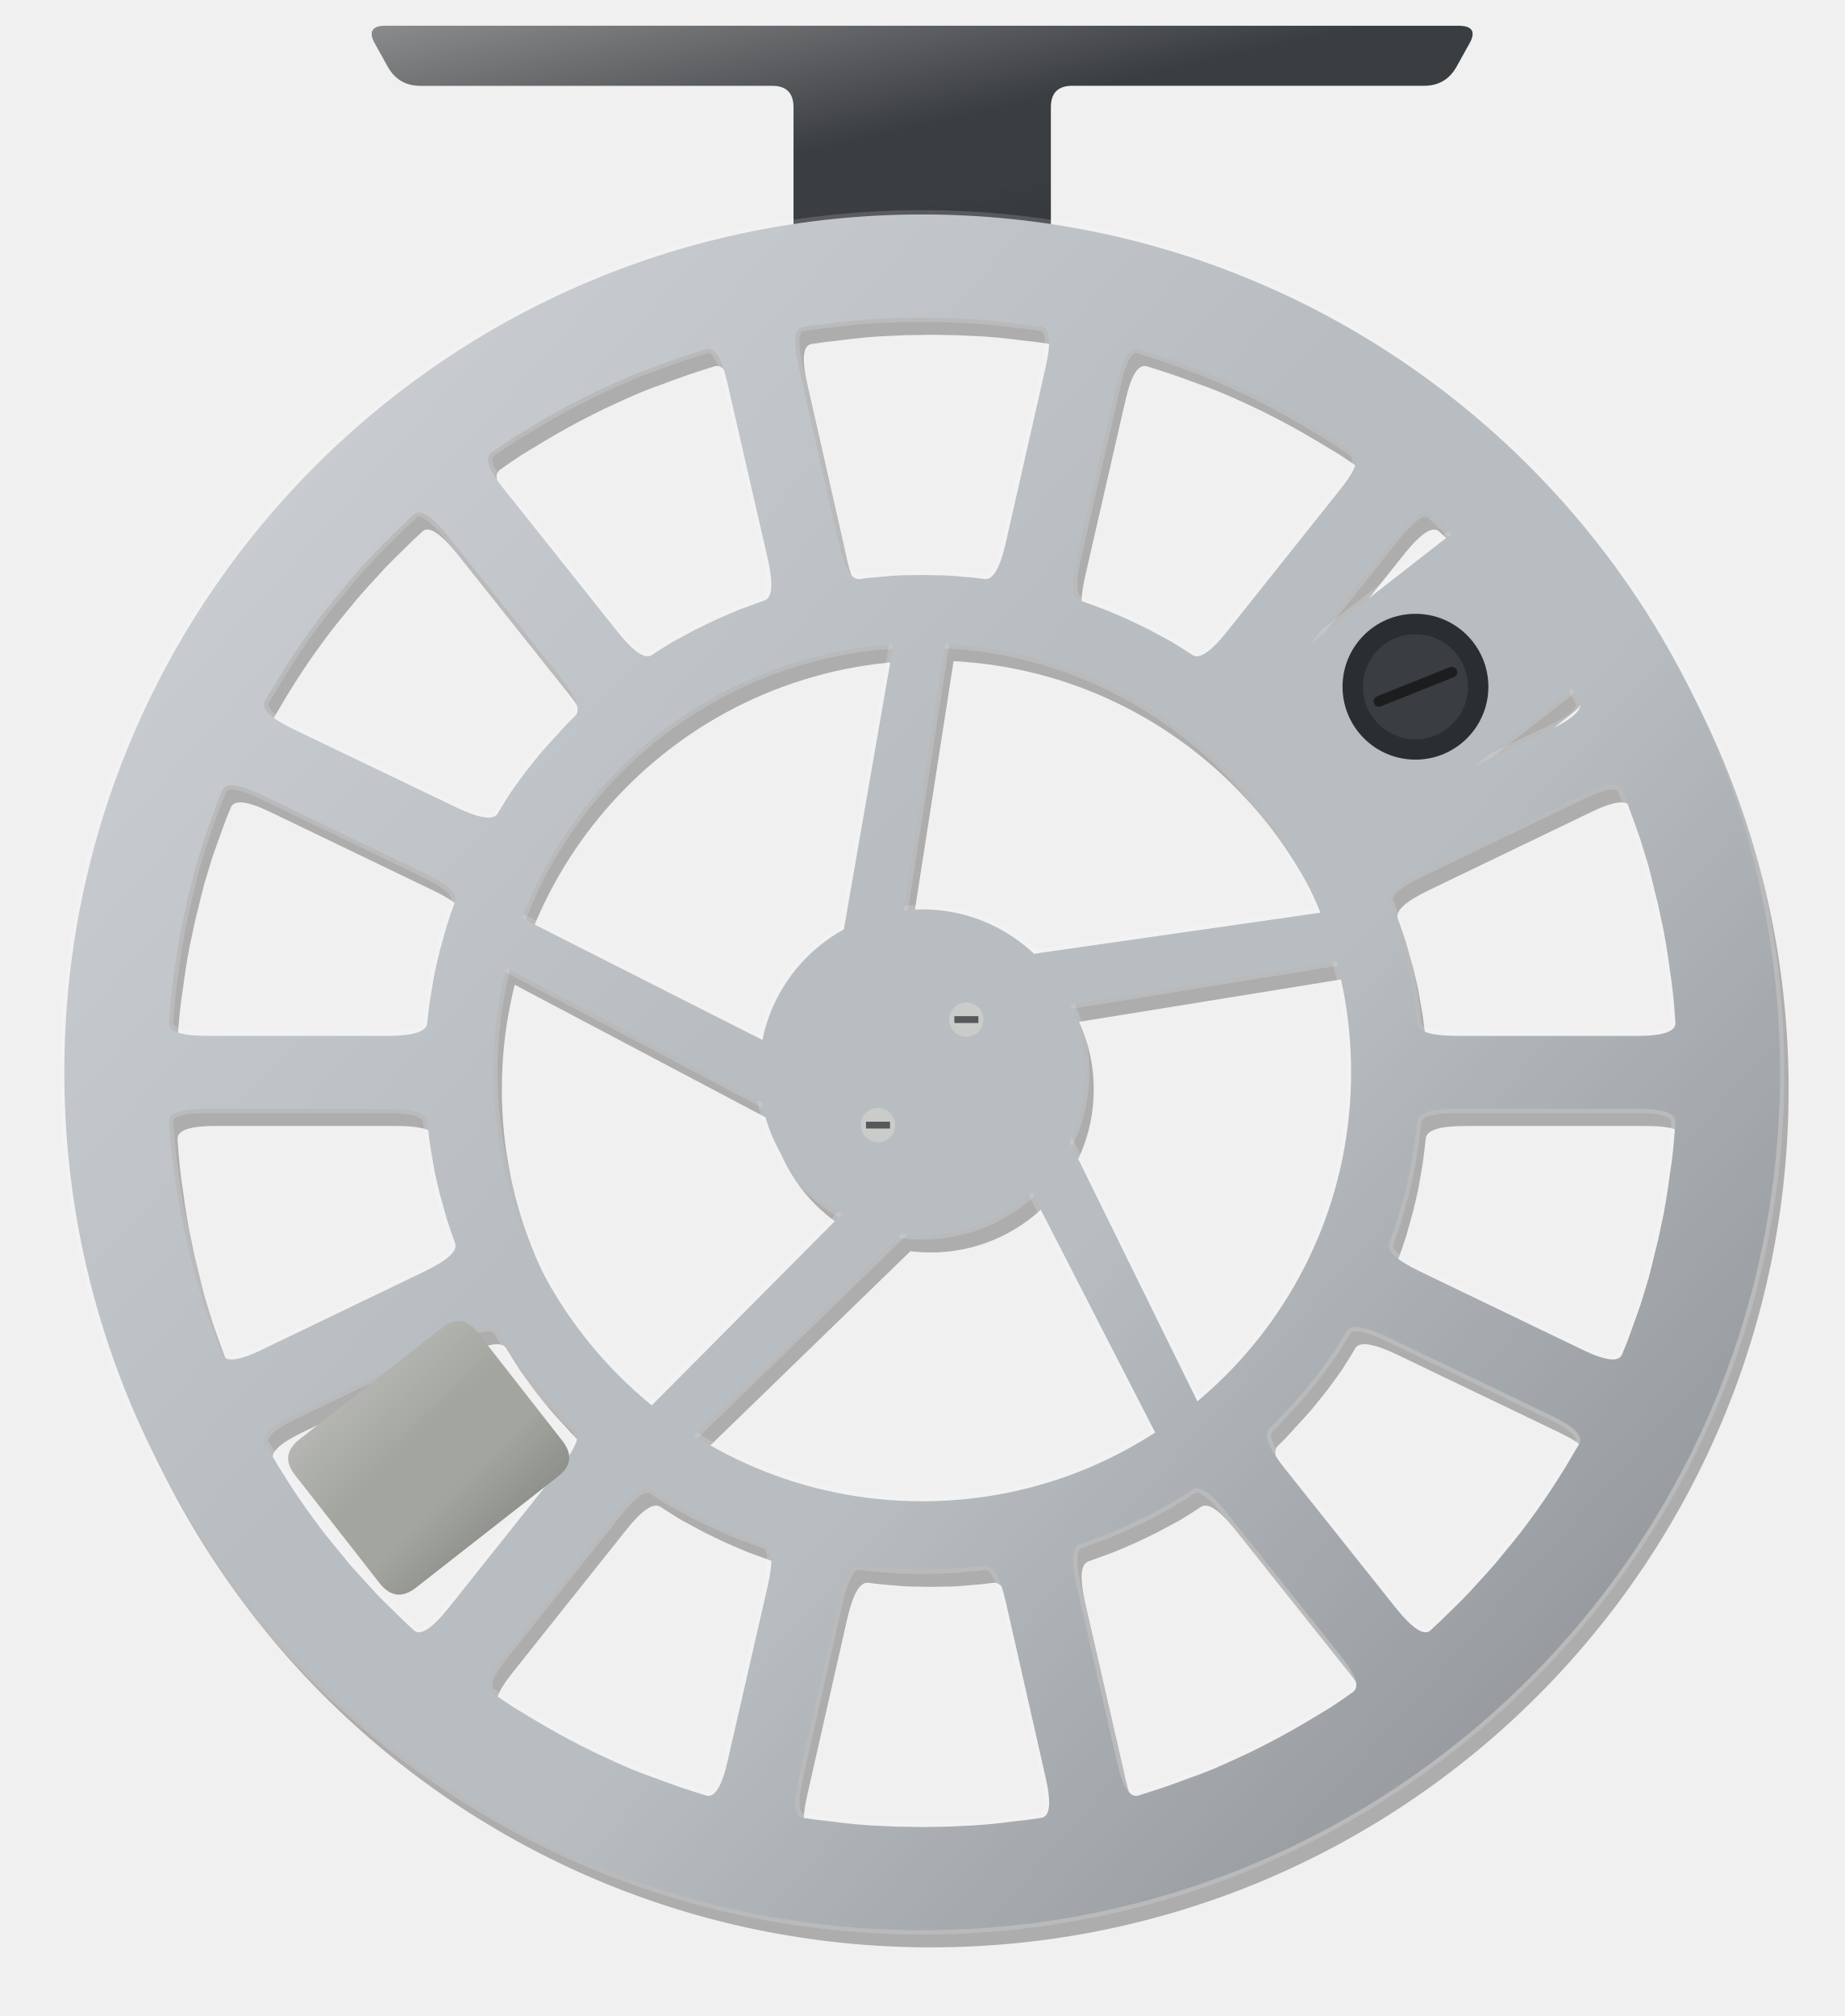
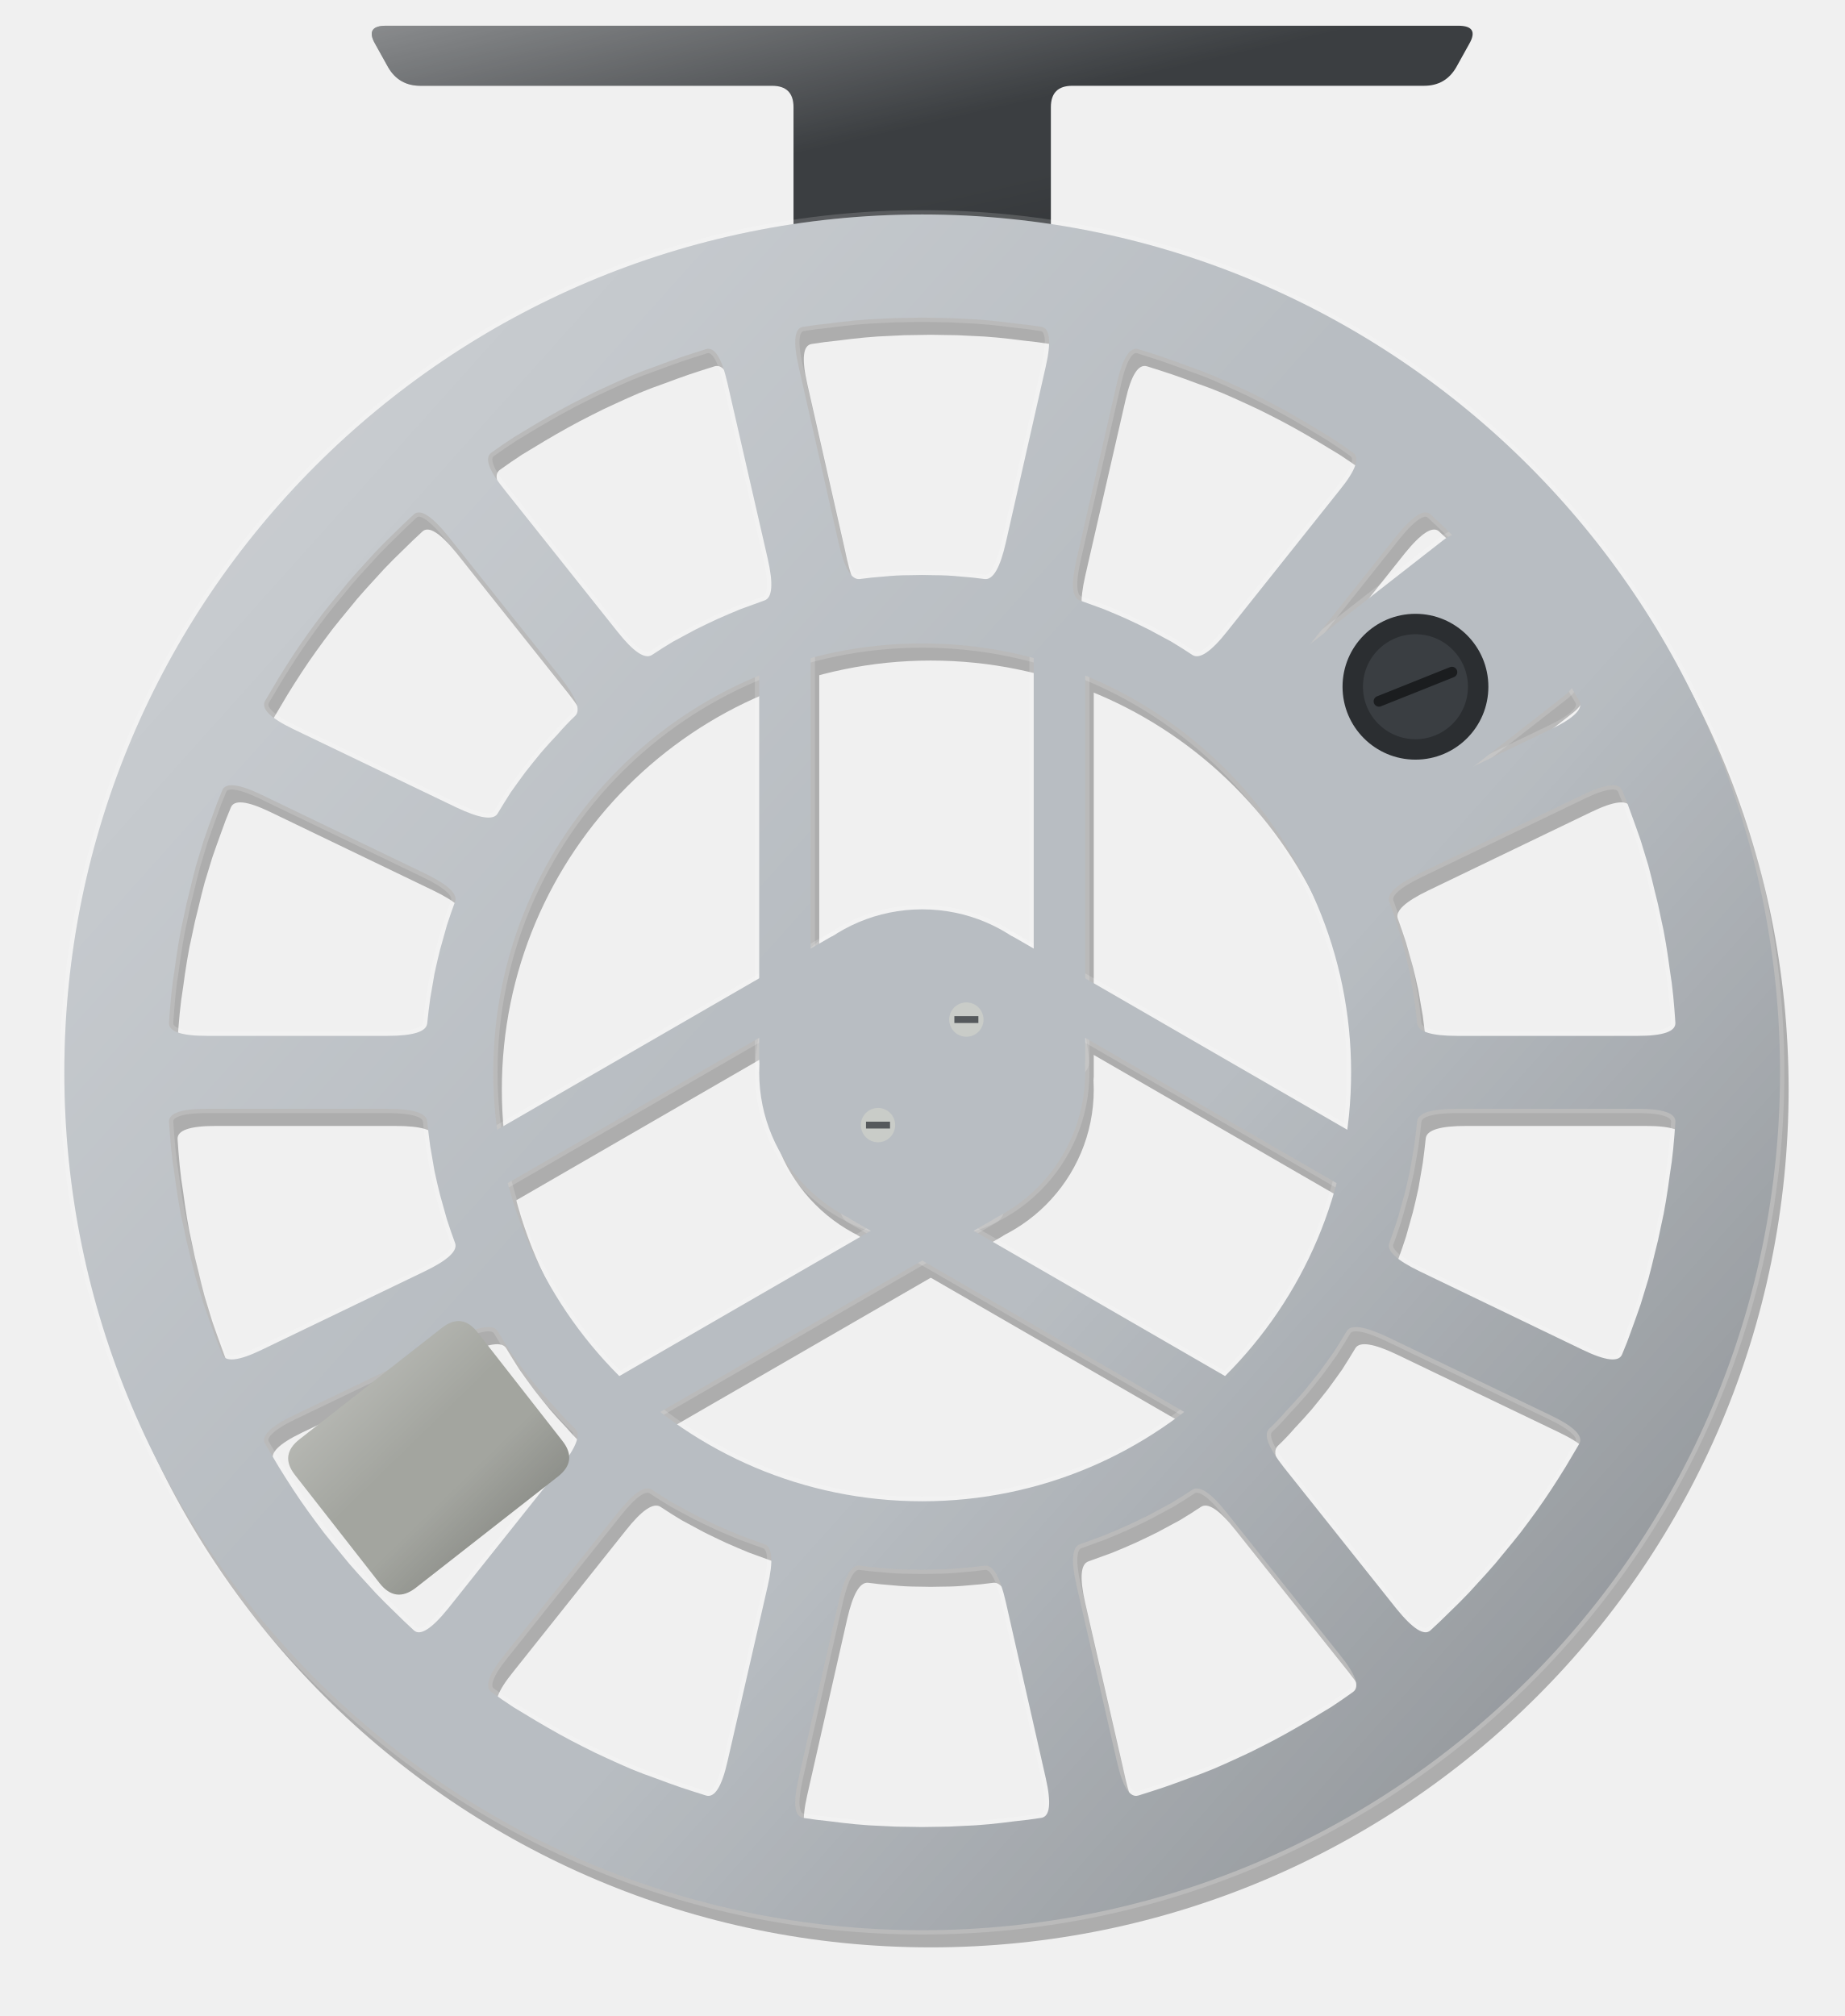
<svg xmlns="http://www.w3.org/2000/svg" viewBox="-215 -250 430 470" color="#b8bdc2">
  <defs>
    <linearGradient id="sheen" x1="0" y1="0" x2="1" y2="1">
      <stop offset="0" stop-color="#fff" stop-opacity=".4" />
      <stop offset=".45" stop-color="#fff" stop-opacity="0" />
      <stop offset=".6" stop-color="#000" stop-opacity="0" />
      <stop offset="1" stop-color="#000" stop-opacity=".3" />
    </linearGradient>
    <g id="back" fill-rule="evenodd" />
    <g id="body" fill-rule="evenodd">
      <path d="M-200 0a200 200 0 1 0 400 0a200 200 0 1 0 -400 0ZM-100 0a100 100 0 1 0 200 0a100 100 0 1 0 -200 0ZM45.4 -160.7Q47.4 -169.5 50.4 -168.6L50.4 -168.6Q53.3 -167.7 56.3 -166.7L56.3 -166.7Q59.2 -165.7 62.1 -164.6L62.1 -164.6Q65 -163.6 67.9 -162.4L67.9 -162.4Q70.7 -161.2 73.5 -159.9L73.5 -159.9Q76.4 -158.6 79.1 -157.2L79.1 -157.2Q81.9 -155.8 84.6 -154.3L84.6 -154.3Q87.3 -152.8 90 -151.2L90 -151.2Q92.7 -149.6 95.3 -148L95.3 -148Q97.9 -146.3 100.4 -144.5L100.4 -144.5Q103 -142.7 97.3 -135.7L71.1 -102.8Q65.5 -95.7 63 -97.3L63 -97.3Q60.6 -98.9 58.1 -100.4L58.1 -100.4Q55.5 -101.8 52.9 -103.2L52.9 -103.2Q50.3 -104.5 47.7 -105.7L47.7 -105.7Q45 -106.9 42.3 -108L42.3 -108Q39.6 -109 36.8 -110L36.8 -110Q34 -110.9 36 -119.7ZM110.6 -125.1Q116.3 -132.1 118.5 -130.1L118.5 -130.1Q120.8 -128 123 -125.8L123 -125.8Q125.3 -123.6 127.4 -121.4L127.4 -121.4Q129.5 -119.1 131.6 -116.8L131.6 -116.8Q133.7 -114.5 135.6 -112.1L135.6 -112.1Q137.6 -109.7 139.5 -107.3L139.5 -107.3Q141.4 -104.8 143.2 -102.3L143.2 -102.3Q145 -99.8 146.7 -97.2L146.7 -97.2Q148.4 -94.6 150 -92L150 -92Q151.6 -89.3 153.2 -86.6L153.2 -86.6Q154.7 -83.9 146.6 -80L108.7 -61.8Q100.5 -57.9 99 -60.3L99 -60.3Q97.5 -62.8 95.9 -65.3L95.9 -65.3Q94.2 -67.7 92.5 -70L92.5 -70Q90.7 -72.3 88.8 -74.6L88.8 -74.6Q86.9 -76.8 84.9 -78.9L84.9 -78.9Q83 -81.1 80.9 -83.1L80.9 -83.1Q78.8 -85.1 84.4 -92.2ZM154 -64.7Q162.1 -68.6 163.2 -65.7L163.2 -65.7Q164.4 -62.9 165.4 -60L165.4 -60Q166.5 -57 167.5 -54.1L167.5 -54.1Q168.4 -51.1 169.3 -48.2L169.3 -48.2Q170.1 -45.2 170.8 -42.2L170.8 -42.2Q171.6 -39.2 172.2 -36.1L172.2 -36.1Q172.9 -33.1 173.4 -30L173.4 -30Q173.9 -27 174.3 -23.9L174.3 -23.9Q174.8 -20.9 175.1 -17.8L175.1 -17.8Q175.4 -14.7 175.6 -11.6L175.6 -11.6Q175.8 -8.5 166.8 -8.5L124.7 -8.5Q115.7 -8.5 115.4 -11.4L115.4 -11.4Q115.1 -14.3 114.7 -17.2L114.7 -17.2Q114.2 -20.1 113.7 -23L113.7 -23Q113.1 -25.8 112.4 -28.6L112.4 -28.6Q111.6 -31.5 110.8 -34.3L110.8 -34.3Q109.9 -37.1 108.9 -39.8L108.9 -39.8Q107.9 -42.5 116 -46.4ZM166.8 8.5Q175.8 8.5 175.6 11.6L175.6 11.6Q175.4 14.7 175.1 17.8L175.1 17.8Q174.8 20.9 174.3 23.9L174.3 23.9Q173.9 27 173.4 30L173.4 30Q172.9 33.1 172.2 36.1L172.2 36.1Q171.6 39.2 170.8 42.2L170.8 42.2Q170.1 45.2 169.3 48.2L169.3 48.2Q168.4 51.1 167.5 54.1L167.5 54.1Q166.5 57 165.4 60L165.4 60Q164.4 62.9 163.2 65.7L163.2 65.7Q162.1 68.6 154 64.7L116 46.4Q107.9 42.5 108.9 39.8L108.9 39.8Q109.9 37.1 110.8 34.3L110.8 34.3Q111.6 31.5 112.4 28.6L112.4 28.6Q113.1 25.8 113.7 23L113.7 23Q114.2 20.1 114.7 17.2L114.7 17.2Q115.1 14.3 115.4 11.4L115.4 11.4Q115.7 8.5 124.7 8.5ZM146.6 80Q154.7 83.9 153.2 86.6L153.2 86.6Q151.6 89.3 150 92L150 92Q148.4 94.6 146.7 97.2L146.7 97.2Q145 99.8 143.2 102.3L143.2 102.3Q141.4 104.8 139.5 107.3L139.5 107.3Q137.6 109.7 135.6 112.1L135.6 112.1Q133.7 114.5 131.6 116.8L131.6 116.8Q129.5 119.1 127.4 121.4L127.4 121.4Q125.3 123.6 123 125.8L123 125.8Q120.8 128 118.5 130.1L118.5 130.1Q116.3 132.1 110.6 125.1L84.4 92.2Q78.8 85.1 80.9 83.1L80.9 83.1Q83 81.1 84.9 78.9L84.9 78.9Q86.9 76.8 88.8 74.6L88.8 74.6Q90.7 72.3 92.5 70L92.5 70Q94.2 67.7 95.9 65.3L95.9 65.3Q97.5 62.8 99 60.3L99 60.3Q100.5 57.9 108.7 61.8ZM97.3 135.7Q103 142.7 100.4 144.5L100.4 144.5Q97.9 146.3 95.3 148L95.3 148Q92.7 149.6 90 151.2L90 151.2Q87.3 152.8 84.6 154.3L84.6 154.3Q81.9 155.8 79.1 157.2L79.1 157.2Q76.4 158.6 73.5 159.9L73.5 159.9Q70.7 161.2 67.9 162.4L67.9 162.4Q65 163.6 62.1 164.6L62.1 164.6Q59.2 165.7 56.3 166.7L56.3 166.7Q53.3 167.7 50.4 168.6L50.4 168.6Q47.4 169.5 45.4 160.7L36 119.7Q34 110.9 36.8 110L36.8 110Q39.6 109 42.3 108L42.3 108Q45 106.9 47.7 105.7L47.7 105.7Q50.3 104.5 52.9 103.2L52.9 103.2Q55.5 101.8 58.1 100.4L58.1 100.4Q60.6 98.9 63 97.3L63 97.3Q65.5 95.7 71.1 102.8ZM28.8 164.5Q30.8 173.3 27.8 173.8L27.8 173.8Q24.7 174.3 21.6 174.6L21.6 174.6Q18.6 175 15.5 175.3L15.5 175.3Q12.4 175.6 9.3 175.7L9.3 175.7Q6.2 175.9 3.1 175.9L3.1 175.9Q0 176 -3.1 175.9L-3.1 175.9Q-6.2 175.9 -9.3 175.7L-9.3 175.7Q-12.4 175.6 -15.5 175.3L-15.5 175.3Q-18.6 175 -21.6 174.6L-21.6 174.6Q-24.7 174.3 -27.8 173.8L-27.8 173.8Q-30.8 173.3 -28.8 164.5L-19.5 123.5Q-17.5 114.7 -14.6 115L-14.6 115Q-11.7 115.4 -8.8 115.6L-8.8 115.6Q-5.8 115.9 -2.9 115.9L-2.9 115.9Q0 116 2.9 115.9L2.9 115.9Q5.8 115.9 8.8 115.6L8.8 115.6Q11.7 115.4 14.6 115L14.6 115Q17.5 114.7 19.5 123.5ZM-45.4 160.7Q-47.4 169.5 -50.4 168.6L-50.4 168.6Q-53.3 167.7 -56.3 166.7L-56.3 166.7Q-59.2 165.7 -62.1 164.6L-62.1 164.6Q-65 163.6 -67.9 162.4L-67.9 162.4Q-70.7 161.2 -73.5 159.9L-73.5 159.9Q-76.4 158.6 -79.1 157.2L-79.1 157.2Q-81.9 155.8 -84.6 154.3L-84.6 154.3Q-87.3 152.8 -90 151.2L-90 151.2Q-92.7 149.6 -95.3 148L-95.3 148Q-97.9 146.3 -100.4 144.5L-100.4 144.5Q-103 142.7 -97.3 135.7L-71.1 102.8Q-65.5 95.7 -63 97.3L-63 97.3Q-60.6 98.9 -58.1 100.4L-58.1 100.4Q-55.5 101.8 -52.9 103.2L-52.9 103.2Q-50.3 104.5 -47.7 105.7L-47.7 105.7Q-45 106.9 -42.3 108L-42.3 108Q-39.6 109 -36.8 110L-36.8 110Q-34 110.9 -36 119.7ZM-110.6 125.1Q-116.3 132.1 -118.5 130.1L-118.5 130.1Q-120.8 128 -123 125.8L-123 125.8Q-125.3 123.6 -127.4 121.4L-127.4 121.4Q-129.5 119.1 -131.6 116.8L-131.6 116.8Q-133.7 114.5 -135.6 112.1L-135.6 112.1Q-137.6 109.7 -139.5 107.3L-139.5 107.3Q-141.4 104.8 -143.2 102.3L-143.2 102.3Q-145 99.8 -146.7 97.2L-146.7 97.2Q-148.4 94.6 -150 92L-150 92Q-151.6 89.3 -153.2 86.6L-153.2 86.6Q-154.7 83.9 -146.6 80L-108.7 61.8Q-100.5 57.9 -99 60.3L-99 60.3Q-97.5 62.8 -95.9 65.3L-95.9 65.3Q-94.2 67.7 -92.5 70L-92.5 70Q-90.7 72.3 -88.8 74.6L-88.8 74.6Q-86.9 76.8 -84.9 78.9L-84.9 78.9Q-83 81.1 -80.9 83.1L-80.9 83.1Q-78.8 85.1 -84.4 92.2ZM-154 64.7Q-162.1 68.6 -163.2 65.7L-163.2 65.7Q-164.4 62.9 -165.4 60L-165.4 60Q-166.5 57 -167.5 54.1L-167.5 54.1Q-168.4 51.1 -169.3 48.2L-169.3 48.2Q-170.1 45.2 -170.8 42.2L-170.8 42.2Q-171.6 39.2 -172.2 36.1L-172.2 36.1Q-172.9 33.1 -173.4 30L-173.4 30Q-173.9 27 -174.3 23.9L-174.3 23.9Q-174.8 20.9 -175.1 17.8L-175.1 17.8Q-175.4 14.7 -175.6 11.6L-175.6 11.6Q-175.8 8.5 -166.8 8.5L-124.7 8.5Q-115.7 8.5 -115.4 11.4L-115.4 11.4Q-115.1 14.3 -114.7 17.2L-114.7 17.2Q-114.2 20.1 -113.7 23L-113.7 23Q-113.1 25.8 -112.4 28.6L-112.4 28.6Q-111.6 31.5 -110.8 34.3L-110.8 34.3Q-109.9 37.1 -108.9 39.8L-108.9 39.8Q-107.9 42.5 -116 46.4ZM-166.8 -8.5Q-175.8 -8.5 -175.6 -11.6L-175.6 -11.6Q-175.4 -14.7 -175.1 -17.8L-175.1 -17.8Q-174.8 -20.9 -174.3 -23.9L-174.3 -23.9Q-173.9 -27 -173.4 -30L-173.4 -30Q-172.9 -33.1 -172.2 -36.1L-172.2 -36.1Q-171.6 -39.2 -170.8 -42.2L-170.8 -42.2Q-170.1 -45.2 -169.3 -48.2L-169.3 -48.2Q-168.4 -51.1 -167.5 -54.1L-167.5 -54.1Q-166.5 -57 -165.4 -60L-165.4 -60Q-164.4 -62.9 -163.2 -65.7L-163.2 -65.7Q-162.1 -68.6 -154 -64.7L-116 -46.4Q-107.9 -42.5 -108.9 -39.8L-108.9 -39.8Q-109.9 -37.1 -110.8 -34.3L-110.8 -34.3Q-111.6 -31.5 -112.4 -28.6L-112.4 -28.6Q-113.1 -25.8 -113.7 -23L-113.7 -23Q-114.2 -20.1 -114.7 -17.2L-114.7 -17.2Q-115.1 -14.3 -115.4 -11.4L-115.4 -11.4Q-115.7 -8.5 -124.7 -8.5ZM-146.6 -80Q-154.7 -83.9 -153.2 -86.6L-153.2 -86.6Q-151.6 -89.3 -150 -92L-150 -92Q-148.4 -94.6 -146.7 -97.2L-146.7 -97.2Q-145 -99.8 -143.2 -102.3L-143.2 -102.3Q-141.4 -104.8 -139.5 -107.3L-139.5 -107.3Q-137.6 -109.7 -135.6 -112.1L-135.6 -112.1Q-133.7 -114.5 -131.6 -116.8L-131.6 -116.8Q-129.5 -119.1 -127.4 -121.4L-127.4 -121.4Q-125.3 -123.6 -123 -125.8L-123 -125.8Q-120.8 -128 -118.5 -130.1L-118.5 -130.1Q-116.3 -132.1 -110.6 -125.1L-84.4 -92.2Q-78.8 -85.1 -80.9 -83.1L-80.9 -83.1Q-83 -81.1 -84.9 -78.9L-84.9 -78.9Q-86.9 -76.8 -88.8 -74.6L-88.8 -74.6Q-90.7 -72.3 -92.5 -70L-92.5 -70Q-94.2 -67.7 -95.9 -65.3L-95.9 -65.3Q-97.5 -62.8 -99 -60.3L-99 -60.3Q-100.5 -57.9 -108.7 -61.8ZM-97.3 -135.7Q-103 -142.7 -100.4 -144.5L-100.4 -144.5Q-97.9 -146.3 -95.3 -148L-95.3 -148Q-92.7 -149.6 -90 -151.2L-90 -151.2Q-87.3 -152.8 -84.6 -154.3L-84.6 -154.3Q-81.9 -155.8 -79.1 -157.2L-79.1 -157.2Q-76.4 -158.6 -73.5 -159.9L-73.5 -159.9Q-70.7 -161.2 -67.9 -162.4L-67.9 -162.4Q-65 -163.6 -62.1 -164.6L-62.1 -164.6Q-59.2 -165.7 -56.3 -166.7L-56.3 -166.7Q-53.3 -167.7 -50.4 -168.6L-50.4 -168.6Q-47.4 -169.5 -45.4 -160.7L-36 -119.7Q-34 -110.9 -36.8 -110L-36.8 -110Q-39.6 -109 -42.3 -108L-42.3 -108Q-45 -106.9 -47.7 -105.7L-47.7 -105.7Q-50.3 -104.5 -52.9 -103.2L-52.9 -103.2Q-55.5 -101.8 -58.1 -100.4L-58.1 -100.4Q-60.6 -98.9 -63 -97.3L-63 -97.3Q-65.5 -95.7 -71.1 -102.8ZM-28.8 -164.5Q-30.8 -173.3 -27.8 -173.8L-27.8 -173.8Q-24.7 -174.3 -21.6 -174.6L-21.6 -174.6Q-18.6 -175 -15.5 -175.3L-15.5 -175.3Q-12.4 -175.6 -9.3 -175.7L-9.3 -175.7Q-6.2 -175.9 -3.1 -175.9L-3.1 -175.9Q0 -176 3.1 -175.9L3.1 -175.9Q6.2 -175.9 9.3 -175.7L9.3 -175.7Q12.4 -175.6 15.5 -175.3L15.5 -175.3Q18.6 -175 21.6 -174.6L21.6 -174.6Q24.7 -174.3 27.8 -173.8L27.8 -173.8Q30.8 -173.3 28.8 -164.5L19.5 -123.5Q17.5 -114.7 14.6 -115L14.6 -115Q11.7 -115.4 8.8 -115.6L8.8 -115.6Q5.8 -115.9 2.9 -115.9L2.9 -115.9Q0 -116 -2.9 -115.9L-2.9 -115.9Q-5.8 -115.9 -8.8 -115.6L-8.8 -115.6Q-11.7 -115.4 -14.6 -115L-14.6 -115Q-17.5 -114.7 -19.5 -123.5Z" />
-       <path d="M-8.1 -29.3Q-5.4 -30.6 -5 -33.5L5.5 -101Q6 -104 3 -104L-3 -104Q-6 -104 -6.5 -101L-19.4 -26.8Q-19.9 -23.8 -17.2 -25.1Z" />
-       <path d="M25.4 -16.8Q27.4 -14.6 30.4 -15.1L97.8 -26Q100.8 -26.4 99.8 -29.3L98 -35Q97.1 -37.8 94.1 -37.4L19.5 -26.7Q16.5 -26.3 18.5 -24.1Z" />
-       <path d="M23.8 18.9Q22.4 21.5 23.7 24.2L54.9 85Q56.3 87.7 58.7 85.9L63.6 82.4Q66 80.6 64.7 77.9L31.4 10.2Q30.1 7.5 28.7 10.2Z" />
-       <path d="M-10.6 28.5Q-13.6 27.9 -15.7 30L-63.9 78.5Q-66 80.6 -63.6 82.4L-58.7 85.9Q-56.3 87.7 -54.1 85.6L0 33.1Q2.1 31 -0.8 30.4Z" />
-       <path d="M-30.4 -1.3Q-30.8 -4.3 -33.4 -5.6L-94.4 -36.5Q-97.1 -37.8 -98 -35L-99.8 -29.3Q-100.8 -26.4 -98.1 -25L-31.5 10.2Q-28.8 11.6 -29.2 8.6Z" />
+       <path d="M-29 0Q-26 0 -26 -3L-26 -100.2Q-26 -103.2 -29 -103.2L-35 -103.2Q-38 -103.2 -38 -100.2L-38 -3Q-38 0 -35 0Z" />
+       <path d="M35 0Q38 0 38 -3L38 -100.2Q38 -103.2 35 -103.2L29 -103.2Q26 -103.2 26 -100.2L26 -3Q26 0 29 0Z" />
+       <path d="M14.5 -25.1Q13 -22.5 15.6 -21L99.7 27.6Q102.3 29.1 103.8 26.5L106.8 21.3Q108.3 18.7 105.7 17.2L21.6 -31.4Q19 -32.9 17.5 -30.3Z" />
+       <path d="M-17.5 30.3Q-19 32.9 -16.4 34.4L67.7 83Q70.3 84.5 71.8 81.9L74.8 76.7Q76.3 74.1 73.7 72.6L-10.4 24Q-13 22.5 -14.5 25.1Z" />
+       <path d="M14.5 25.1Q13 22.5 10.4 24L-73.7 72.6Q-76.3 74.1 -74.8 76.7L-71.8 81.9Q-70.3 84.5 -67.7 83L16.4 34.4Q19 32.9 17.5 30.3Z" />
+       <path d="M-17.5 -30.3Q-19 -32.9 -21.6 -31.4L-105.7 17.2Q-108.3 18.7 -106.8 21.3L-103.8 26.5Q-102.3 29.1 -99.7 27.6L-15.6 -21Q-13 -22.5 -14.5 -25.1Z" />
      <path d="M-38 0a38 38 0 1 0 76 0a38 38 0 1 0 -76 0Z" />
      <path d="M79.4 -83.6Q75.7 -88.3 80.4 -92L121.4 -124Q126.1 -127.7 129.8 -123L150.7 -96.2Q154.4 -91.5 149.7 -87.8L108.7 -55.8Q104 -52.1 100.3 -56.8Z" />
    </g>
    <mask id="body-mask">
      <use href="#body" fill="#fff" />
    </mask>
  </defs>
  <path d="M-127.5 -239.7Q-130 -244 -125 -244L125 -244Q130 -244 127.5 -239.7L124.5 -234.3Q122 -230 117 -230L35 -230Q30 -230 30 -225L30 -191Q30 -186 25 -186L-25 -186Q-30 -186 -30 -191L-30 -225Q-30 -230 -35 -230L-117 -230Q-122 -230 -124.5 -234.3Z" fill="#3b3e41" />
  <path d="M-127.5 -239.7Q-130 -244 -125 -244L125 -244Q130 -244 127.5 -239.7L124.5 -234.3Q122 -230 117 -230L35 -230Q30 -230 30 -225L30 -191Q30 -186 25 -186L-25 -186Q-30 -186 -30 -191L-30 -225Q-30 -230 -35 -230L-117 -230Q-122 -230 -124.5 -234.3Z" fill="url(#sheen)" />
  <use href="#body" fill="#000" opacity=".28" transform="translate(2 4)" />
  <use href="#body" fill="none" stroke="#fff" stroke-opacity=".16" stroke-width="2" />
  <use href="#body" fill="currentColor" />
  <rect x="-215" y="-250" width="430" height="470" fill="url(#sheen)" mask="url(#body-mask)" />
  <path d="M-83.9 85.9Q-80.2 90.6 -85 94.3L-118.1 120.2Q-122.8 123.8 -126.5 119.1L-146.2 93.9Q-149.9 89.2 -145.1 85.5L-112 59.6Q-107.3 55.9 -103.6 60.7Z" fill="#a3a59f" />
  <path d="M-83.9 85.9Q-80.2 90.6 -85 94.3L-118.1 120.2Q-122.8 123.8 -126.5 119.1L-146.2 93.9Q-149.9 89.2 -145.1 85.5L-112 59.6Q-107.3 55.9 -103.6 60.7Z" fill="url(#sheen)" />
  <circle cx="115" cy="-89.9" r="17" fill="#2b2e31" />
  <circle cx="115" cy="-89.9" r="12.24" fill="#3a3e42" />
  <path d="M106.5 -86.5L123.5 -93.3" stroke="#1b1d1f" stroke-width="2.5" stroke-linecap="round" />
  <circle cx="10.3" cy="-12.3" r="4" fill="#c9ccc8" />
  <path d="M7.5 -12.3L13.1 -12.3" stroke="#55595c" stroke-width="1.6" />
  <circle cx="-10.3" cy="12.3" r="4" fill="#c9ccc8" />
  <path d="M-13.1 12.3L-7.5 12.3" stroke="#55595c" stroke-width="1.6" />
</svg>
